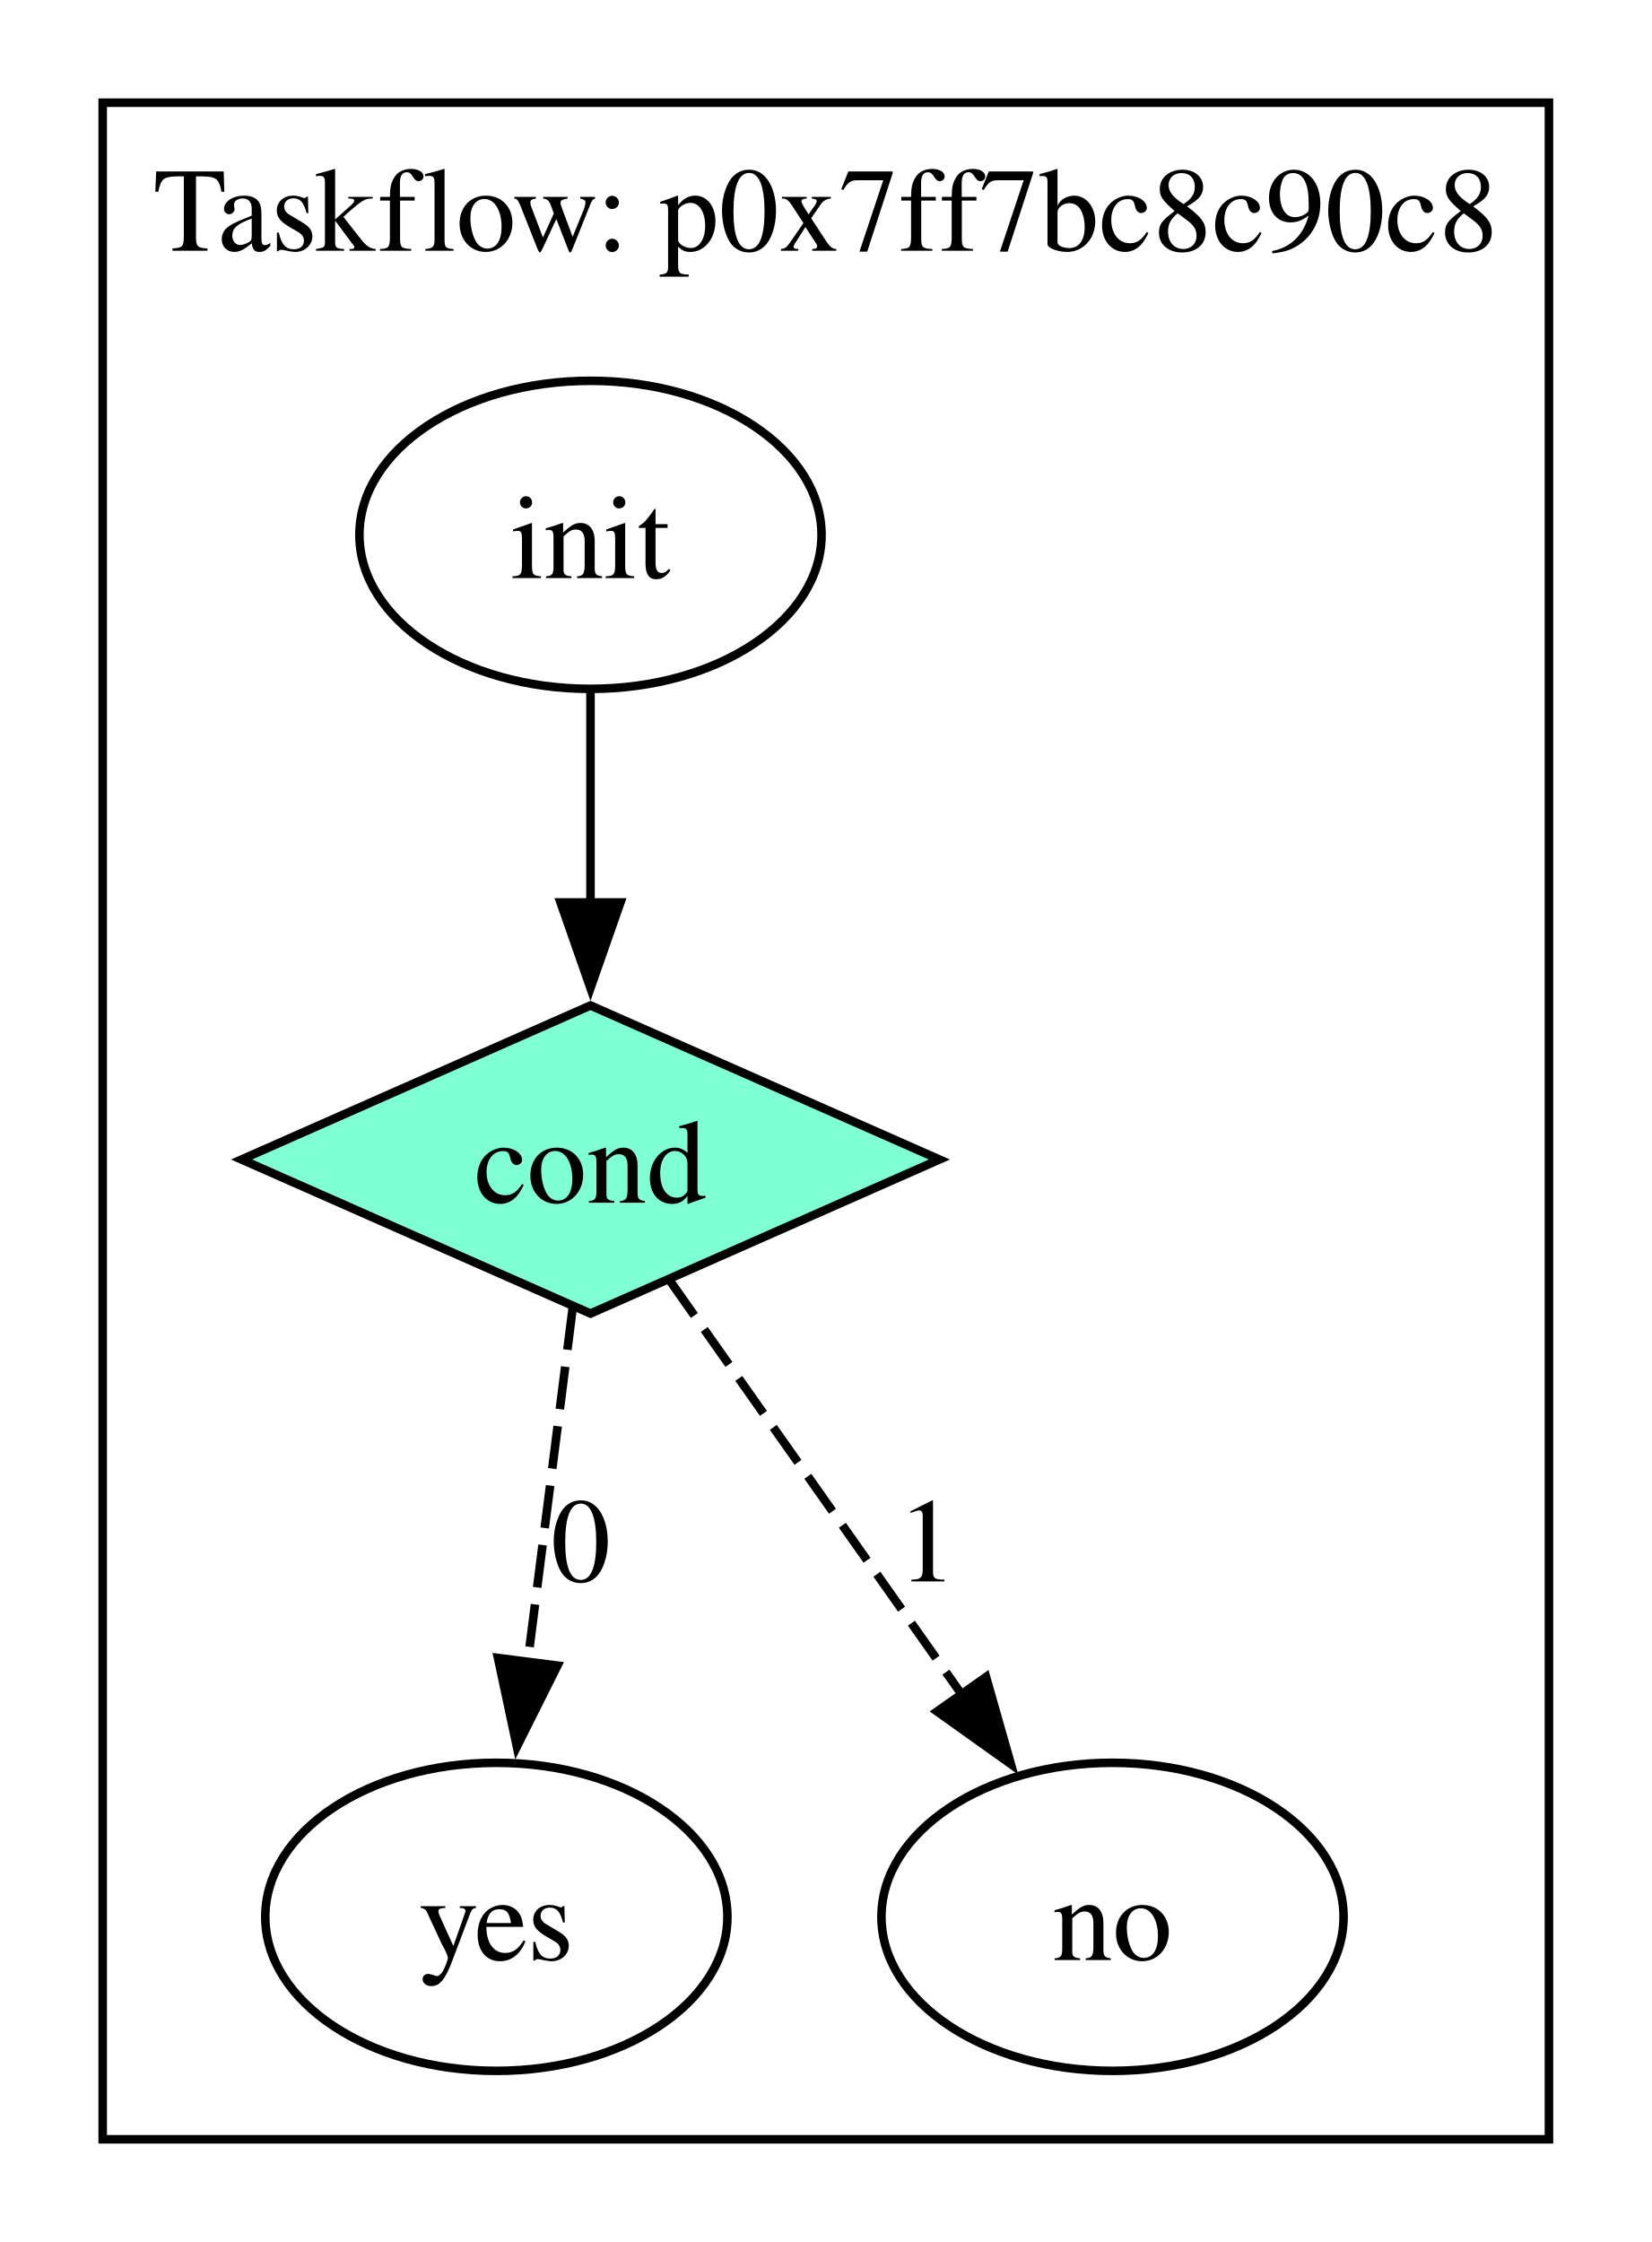
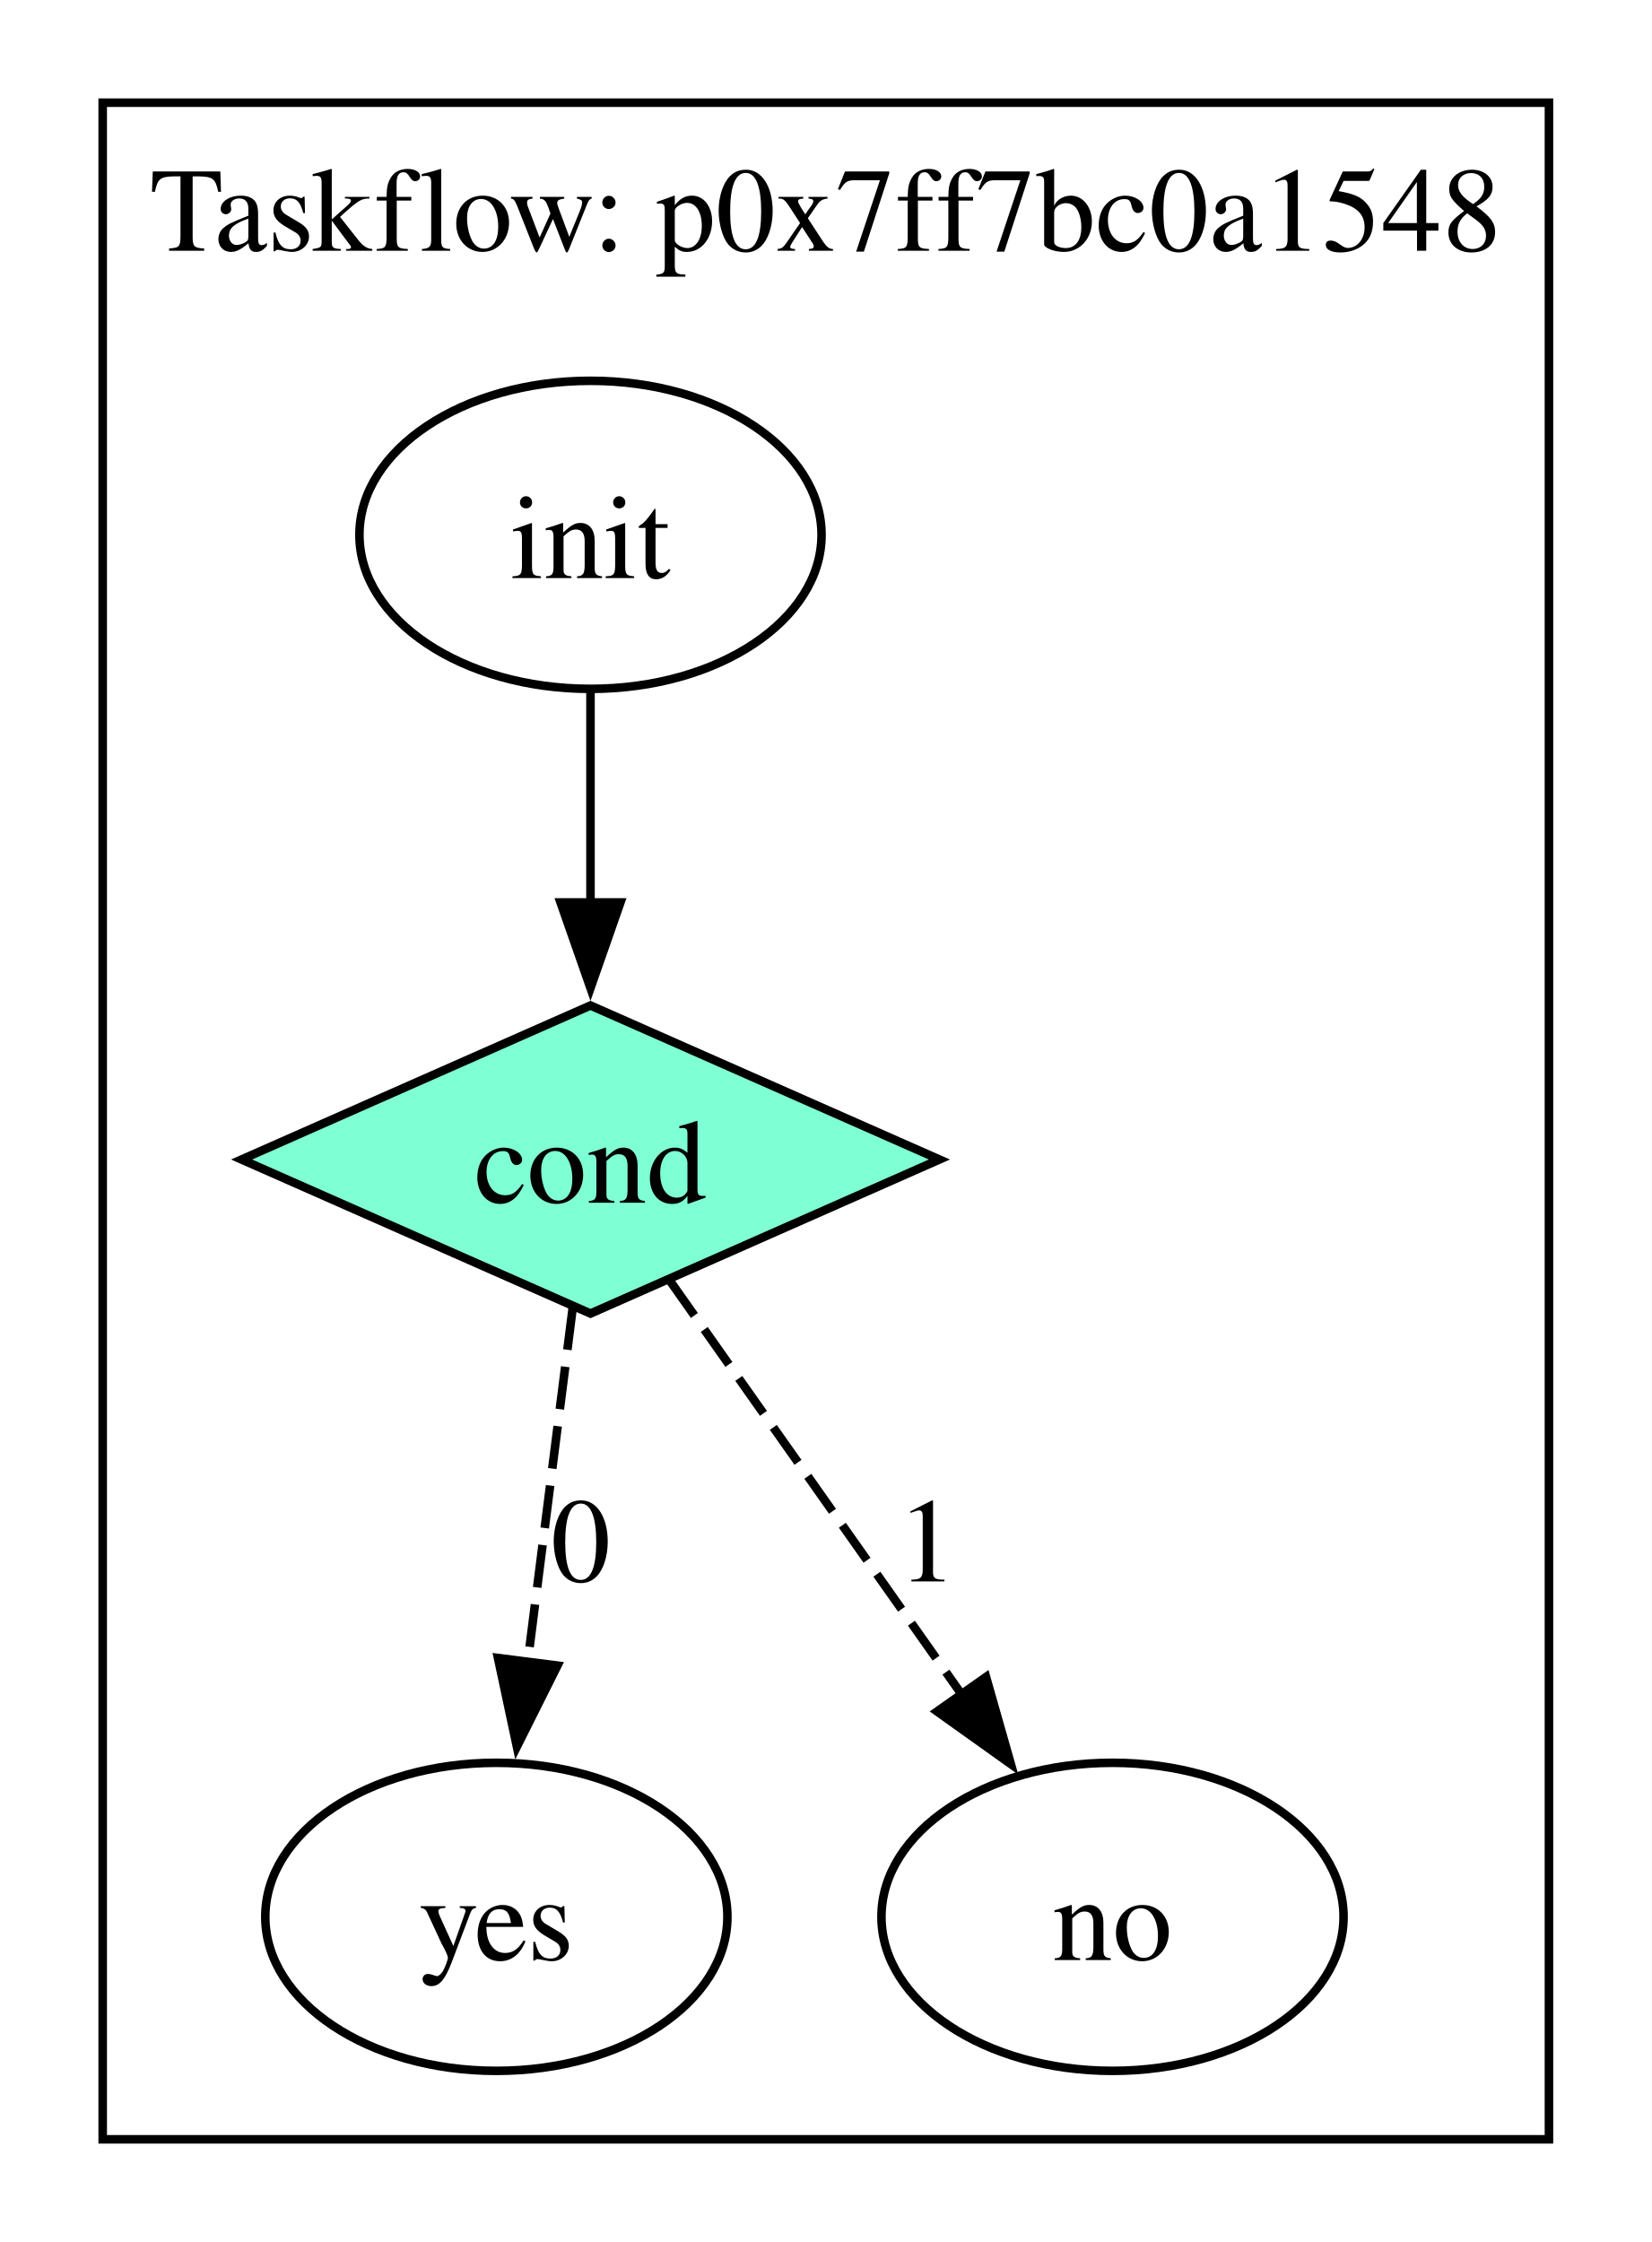
<svg xmlns="http://www.w3.org/2000/svg" width="193pt" height="262pt" viewBox="0.00 0.00 193.00 262.00">
  <g id="graph0" class="graph" transform="scale(1 1) rotate(0) translate(4 258)">
    <polygon fill="white" stroke="none" points="-4,4 -4,-258 189,-258 189,4 -4,4" />
    <g id="clust1" class="cluster">
      <polygon fill="none" stroke="black" points="8,-8 8,-246 177,-246 177,-8 8,-8" />
-       <text text-anchor="middle" x="92.5" y="-228.7" font-family="Times,serif" font-size="14.00">Taskflow: p0x7ff7bc8c90c8</text>
+       <text text-anchor="middle" x="92.5" y="-228.7" font-family="Times,serif" font-size="14.00">Taskflow: p0x7ff7bc0a1548</text>
    </g>
    <g id="node1" class="node">
      <ellipse fill="none" stroke="black" cx="65" cy="-195.5" rx="27" ry="18" />
      <text text-anchor="middle" x="65" y="-190.45" font-family="Times,serif" font-size="14.00">init</text>
    </g>
    <g id="node2" class="node">
      <polygon fill="aquamarine" stroke="black" points="65,-140.5 24.23,-122.5 65,-104.5 105.77,-122.5 65,-140.5" />
      <text text-anchor="middle" x="65" y="-117.45" font-family="Times,serif" font-size="14.00">cond</text>
    </g>
    <g id="edge1" class="edge">
      <path fill="none" stroke="black" d="M65,-177.31C65,-169.84 65,-160.87 65,-152.42" />
      <polygon fill="black" stroke="black" points="68.5,-152.54 65,-142.54 61.5,-152.54 68.5,-152.54" />
    </g>
    <g id="node3" class="node">
      <ellipse fill="none" stroke="black" cx="54" cy="-34" rx="27" ry="18" />
      <text text-anchor="middle" x="54" y="-28.95" font-family="Times,serif" font-size="14.00">yes</text>
    </g>
    <g id="edge2" class="edge">
      <path fill="none" stroke="black" stroke-dasharray="5,2" d="M62.93,-105.23C61.45,-93.57 59.41,-77.56 57.66,-63.77" />
      <polygon fill="black" stroke="black" points="61.14,-63.36 56.4,-53.89 54.19,-64.25 61.14,-63.36" />
      <text text-anchor="middle" x="63.86" y="-73.2" font-family="Times,serif" font-size="14.00">0</text>
    </g>
    <g id="node4" class="node">
      <ellipse fill="none" stroke="black" cx="126" cy="-34" rx="27" ry="18" />
      <text text-anchor="middle" x="126" y="-28.95" font-family="Times,serif" font-size="14.00">no</text>
    </g>
    <g id="edge3" class="edge">
      <path fill="none" stroke="black" stroke-dasharray="5,2" d="M74.26,-108.36C83.32,-95.52 97.33,-75.66 108.48,-59.84" />
      <polygon fill="black" stroke="black" points="111.22,-62.03 114.12,-51.85 105.5,-58 111.22,-62.03" />
      <text text-anchor="middle" x="104.34" y="-73.2" font-family="Times,serif" font-size="14.00">1</text>
    </g>
  </g>
</svg>
